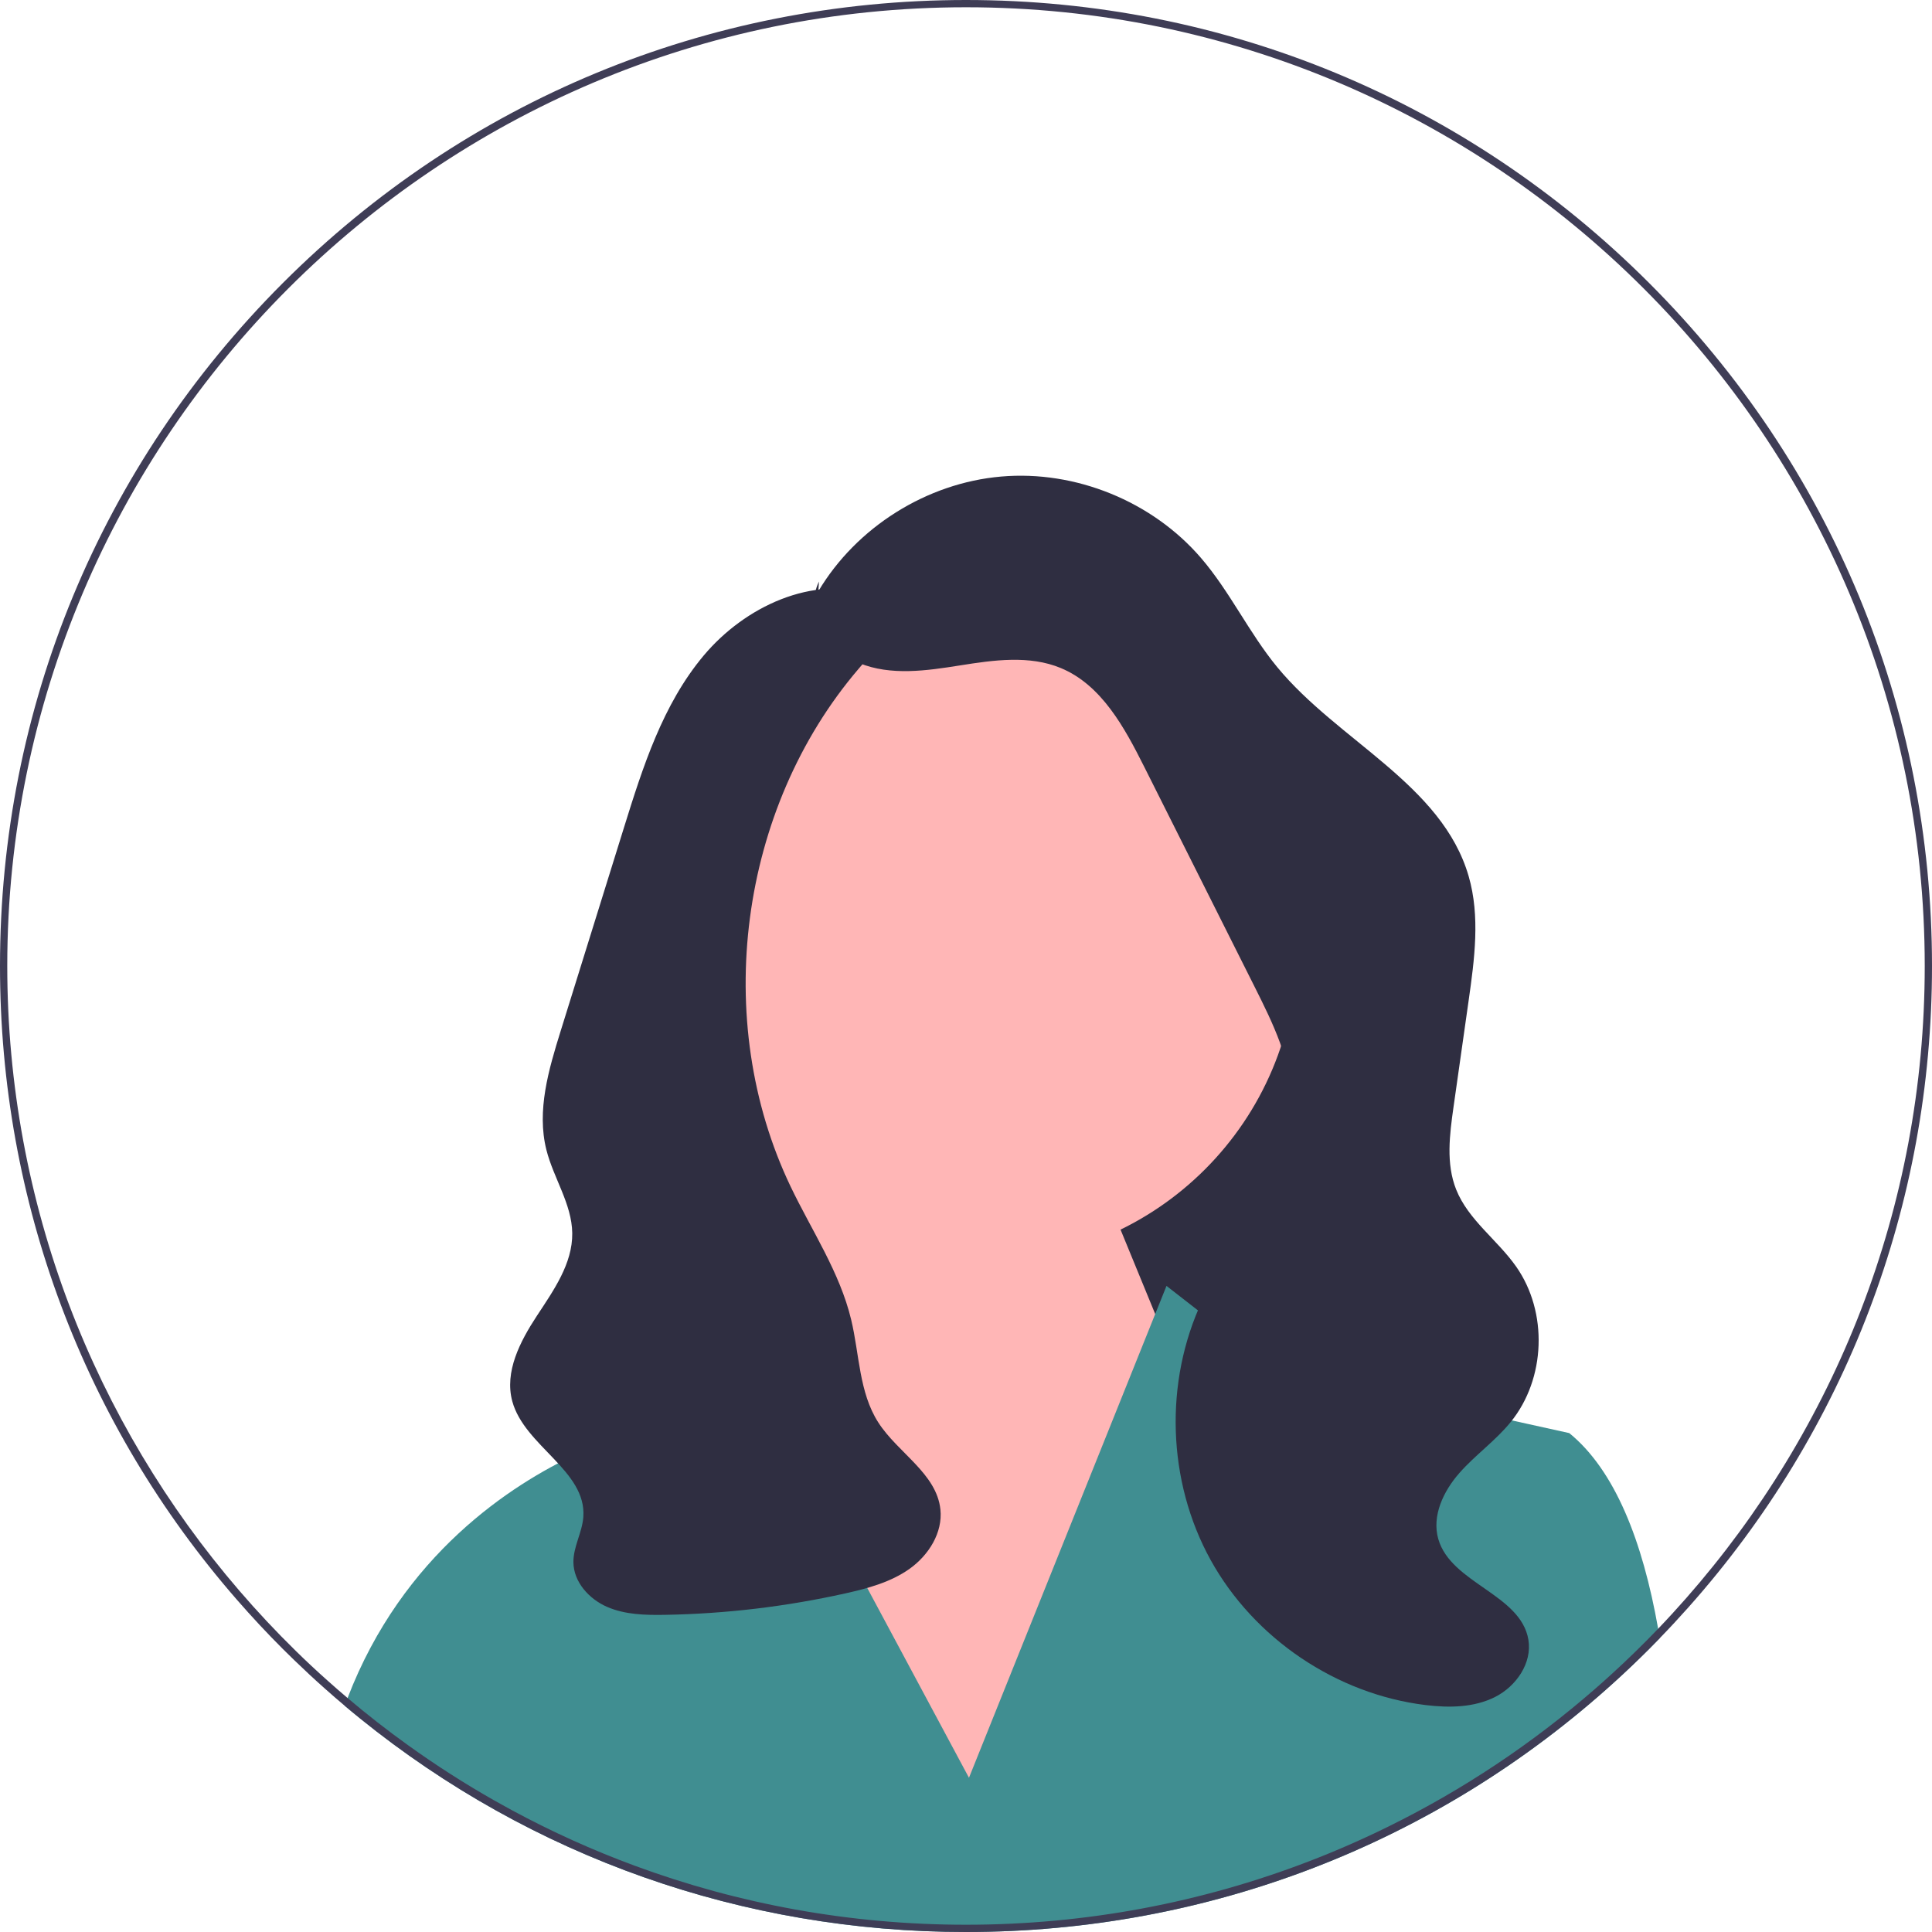
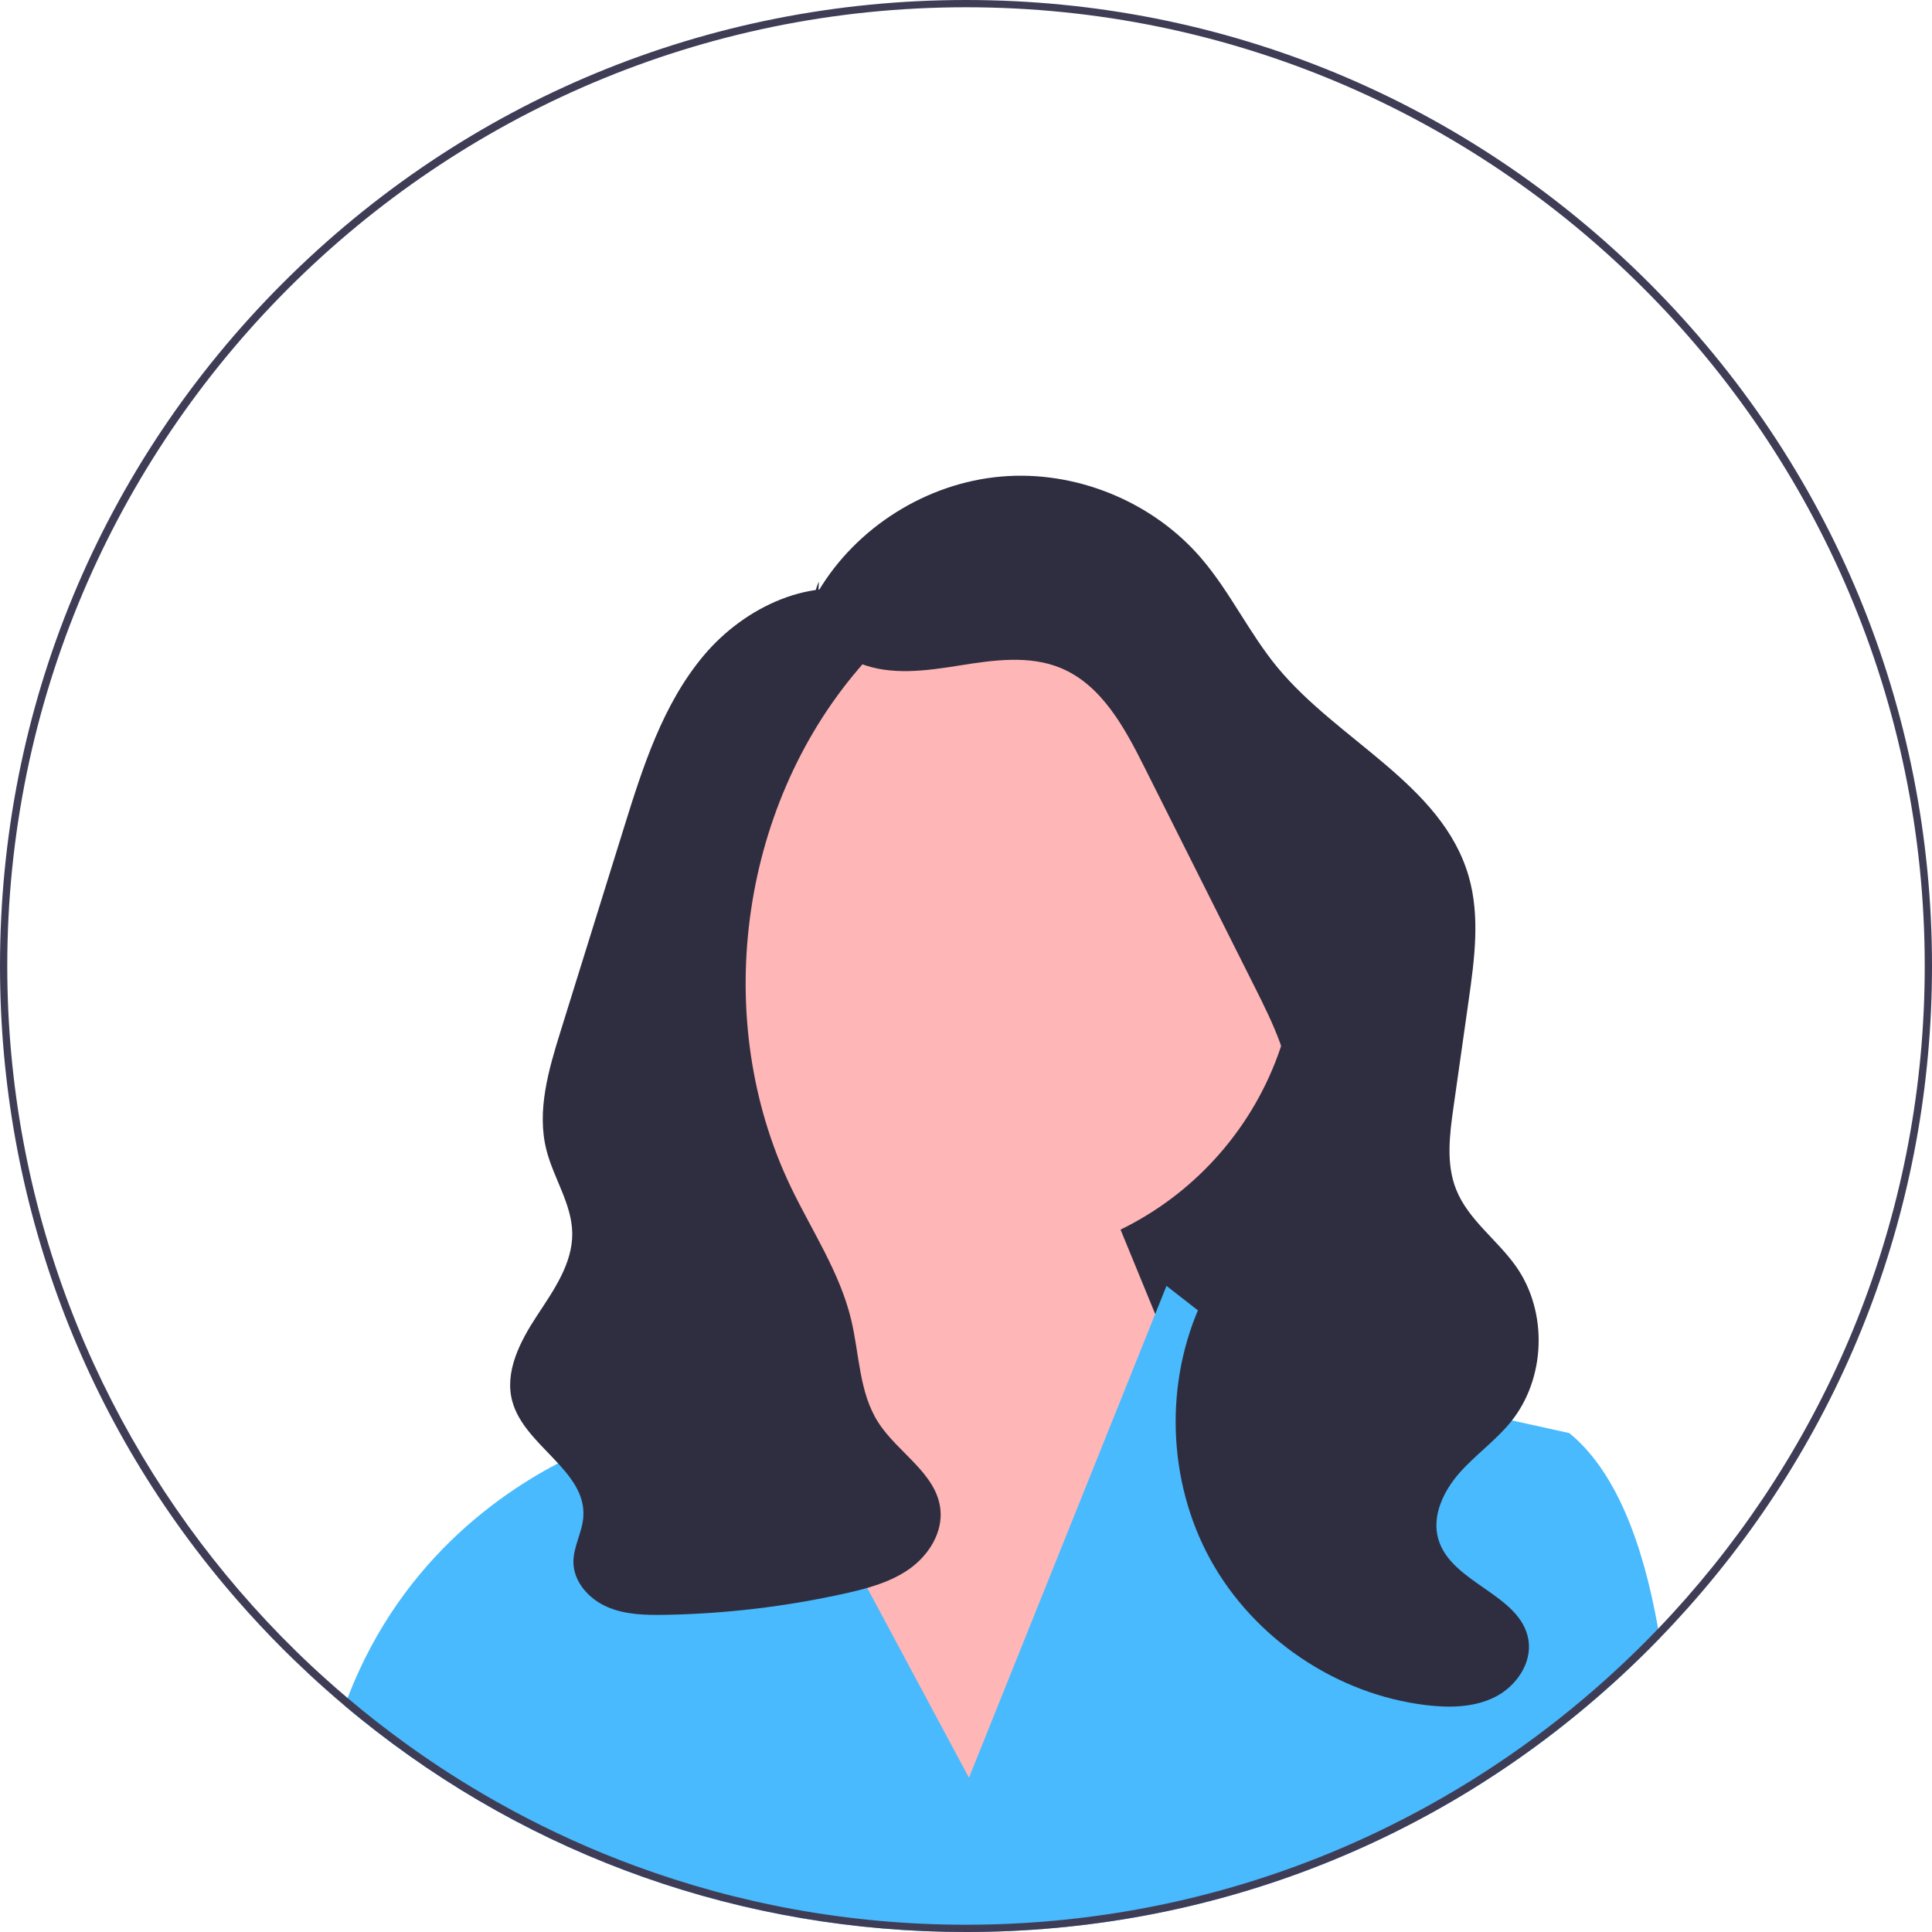
<svg xmlns="http://www.w3.org/2000/svg" width="532" height="532" viewBox="0 0 532 532">
  <polygon points="379.19 379.05 246.19 379.05 246.19 199.05 361.19 262.05 379.19 379.05" fill="#2f2e41" />
  <circle cx="270.76" cy="260.932" r="86.349" fill="#ffb6b6" />
  <polygon points="221.19 360.05 217.289 320.616 295.19 306.05 341.19 418.05 261.19 510.05 204.19 398.05 221.19 360.05" fill="#ffb6b6" />
-   <path d="m457.04,451.09c-.97,1.01-1.96,2.01-2.95,3-3.14,3.14-6.34,6.19-9.61,9.15-49,44.44-111.87,68.76-178.48,68.76-61.41,0-119.64-20.67-166.75-58.72-.03-.02-.05-.04-.08-.07-1.43-1.15-2.84-2.32-4.25-3.51.25-.72.52-1.43.79-2.13,15.15-39.47,45.07-58.78,63.23-67.23,9-4.19,15.11-5.72,15.11-5.72l21.32-38.4,15.01,28,11.06,20.64,45.38,84.67,39.15-97.48,12.13-30.22,3.11-7.74,14.79,11.51,14,10.89,28.19,6.22,22.87,5.05,31.06,6.86c12.56,10.23,20.2,29.69,24.47,53.87.16.86.31,1.73.45,2.6Z" fill="#408e91" />
+   <path d="m457.04,451.09c-.97,1.01-1.96,2.01-2.95,3-3.14,3.14-6.34,6.19-9.61,9.15-49,44.44-111.87,68.76-178.48,68.76-61.41,0-119.64-20.67-166.75-58.72-.03-.02-.05-.04-.08-.07-1.43-1.15-2.84-2.32-4.25-3.51.25-.72.52-1.43.79-2.13,15.15-39.47,45.07-58.78,63.23-67.23,9-4.19,15.11-5.72,15.11-5.72l21.32-38.4,15.01,28,11.06,20.64,45.38,84.67,39.15-97.48,12.13-30.22,3.11-7.74,14.79,11.51,14,10.89,28.19,6.22,22.87,5.05,31.06,6.86c12.56,10.23,20.2,29.69,24.47,53.87.16.86.31,1.73.45,2.6Z" fill="#48bafd" />
  <path d="m225.339,162.803c10.518-17.668,29.836-29.79,50.32-31.577,20.484-1.787,41.609,6.808,55.027,22.388,7.996,9.284,13.239,20.655,21.033,30.109,16.772,20.346,45.372,32.242,52.699,57.571,3.197,11.053,1.604,22.853-.014,34.245-1.387,9.764-2.773,19.528-4.16,29.292-1.079,7.599-2.114,15.609.735,22.736,3.343,8.361,11.342,13.837,16.515,21.207,8.801,12.542,8.157,30.904-1.5,42.798-4.188,5.158-9.74,9.049-14.131,14.036s-7.648,11.806-5.809,18.191c3.523,12.231,22.705,15.164,24.808,27.718,1.076,6.418-3.357,12.828-9.166,15.762s-12.646,3.02-19.106,2.235c-24.553-2.984-47.287-18.326-59.242-39.98-11.955-21.653-12.825-49.066-2.268-71.434,8.67-18.371,24.785-34.606,24.61-54.919-.096-11.067-5.172-21.403-10.135-31.295-10.159-20.246-20.319-40.492-30.478-60.737-5.442-10.845-11.757-22.532-22.961-27.191-8.659-3.601-18.483-2.204-27.744-.731s-19.072,2.906-27.756-.632-15.246-14.05-11.109-22.465" fill="#2f2e41" />
  <path d="m240.471,163.726c-16.683-5.491-35.397,3.324-46.691,16.774-11.294,13.45-16.773,30.706-21.992,47.476-2.99,9.606-5.979,19.212-8.969,28.817-2.812,9.036-5.625,18.072-8.437,27.109-3.308,10.629-6.643,21.921-3.928,32.716,1.963,7.805,7.013,14.891,7.121,22.938.114,8.406-5.15,15.785-9.764,22.813-4.613,7.028-8.943,15.377-6.746,23.491,3.343,12.342,20.502,19.126,19.561,31.877-.314,4.256-2.775,8.192-2.73,12.459.057,5.429,4.307,10.12,9.287,12.283,4.98,2.163,10.582,2.281,16.01,2.185,16.651-.293,33.273-2.27,49.528-5.892,6.254-1.394,12.614-3.103,17.82-6.838s9.089-9.924,8.412-16.296c-1.056-9.929-11.731-15.561-17.118-23.968-5.291-8.257-5.169-18.72-7.45-28.258-3.136-13.108-10.88-24.552-16.694-36.712-21.857-45.716-14.206-103.987,18.712-142.511,2.911-3.406,6.09-6.833,7.305-11.145,1.214-4.313-.351-9.807-4.57-11.316" fill="#2f2e41" />
  <path d="m454.09,77.91C403.85,27.67,337.05,0,266,0S128.15,27.67,77.91,77.91C27.67,128.15,0,194.95,0,266c0,64.85,23.05,126.16,65.29,174.57,4.03,4.63,8.24,9.14,12.62,13.52,1.03,1.03,2.07,2.06,3.12,3.06,2.8,2.71,5.65,5.36,8.55,7.93,1.76,1.57,3.54,3.11,5.34,4.62,1.41,1.19,2.82,2.36,4.25,3.51.03.03.05.05.08.07,47.11,38.05,105.34,58.72,166.75,58.72,66.61,0,129.48-24.32,178.48-68.76,3.27-2.96,6.47-6.01,9.61-9.15.99-.99,1.98-1.99,2.95-3,2.7-2.78,5.32-5.61,7.88-8.48,43.37-48.72,67.08-110.84,67.08-176.61,0-71.05-27.67-137.85-77.91-188.09Zm10.18,362.21c-2.5,2.84-5.06,5.64-7.68,8.37-4.08,4.25-8.29,8.37-12.64,12.34-1.65,1.52-3.32,3-5.01,4.47-17.07,14.85-36.07,27.53-56.56,37.63-7.19,3.55-14.56,6.78-22.1,9.67-29.29,11.24-61.08,17.4-94.28,17.4-32.04,0-62.76-5.74-91.19-16.24-11.67-4.3-22.95-9.41-33.78-15.26-1.59-.86-3.17-1.73-4.74-2.62-8.26-4.68-16.25-9.79-23.92-15.31-5.73-4.11-11.29-8.44-16.66-13-1.88-1.59-3.74-3.2-5.57-4.85-2.98-2.65-5.9-5.38-8.75-8.18-5.4-5.29-10.56-10.8-15.49-16.53C26.09,391.77,2,331.65,2,266,2,120.43,120.43,2,266,2s264,118.43,264,264c0,66.66-24.83,127.62-65.73,174.12Z" fill="#3f3d56" />
</svg>
